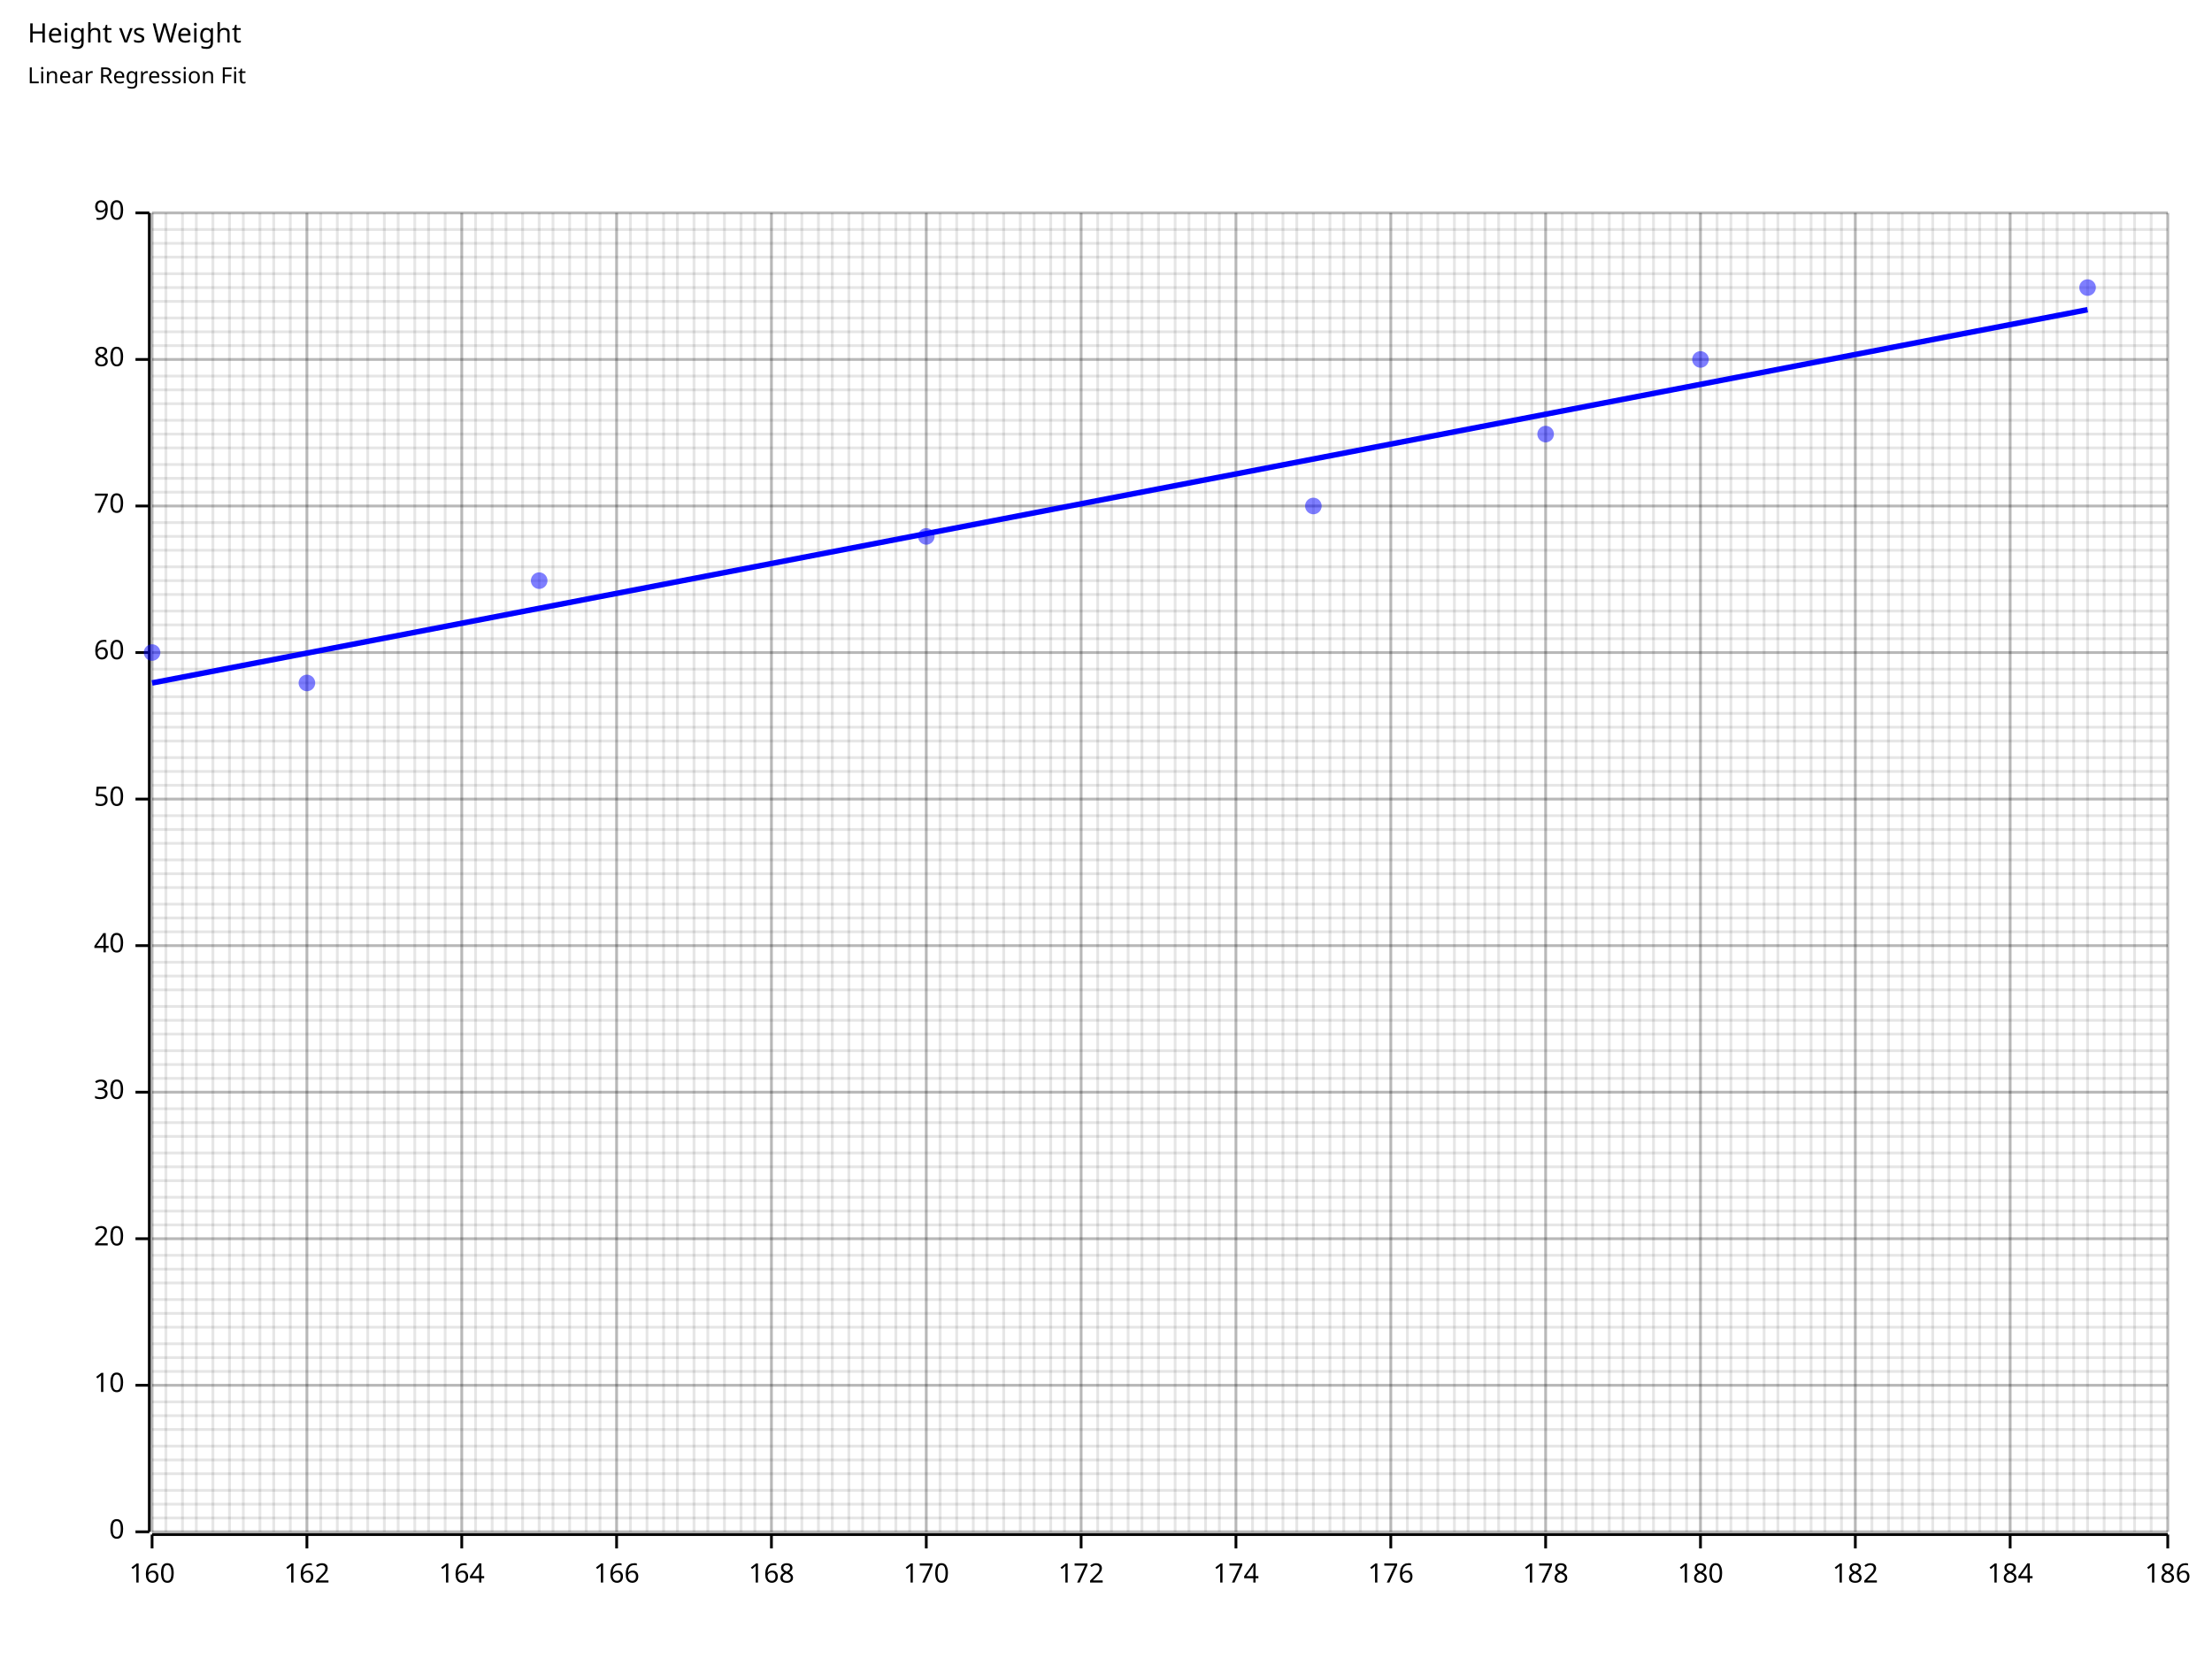
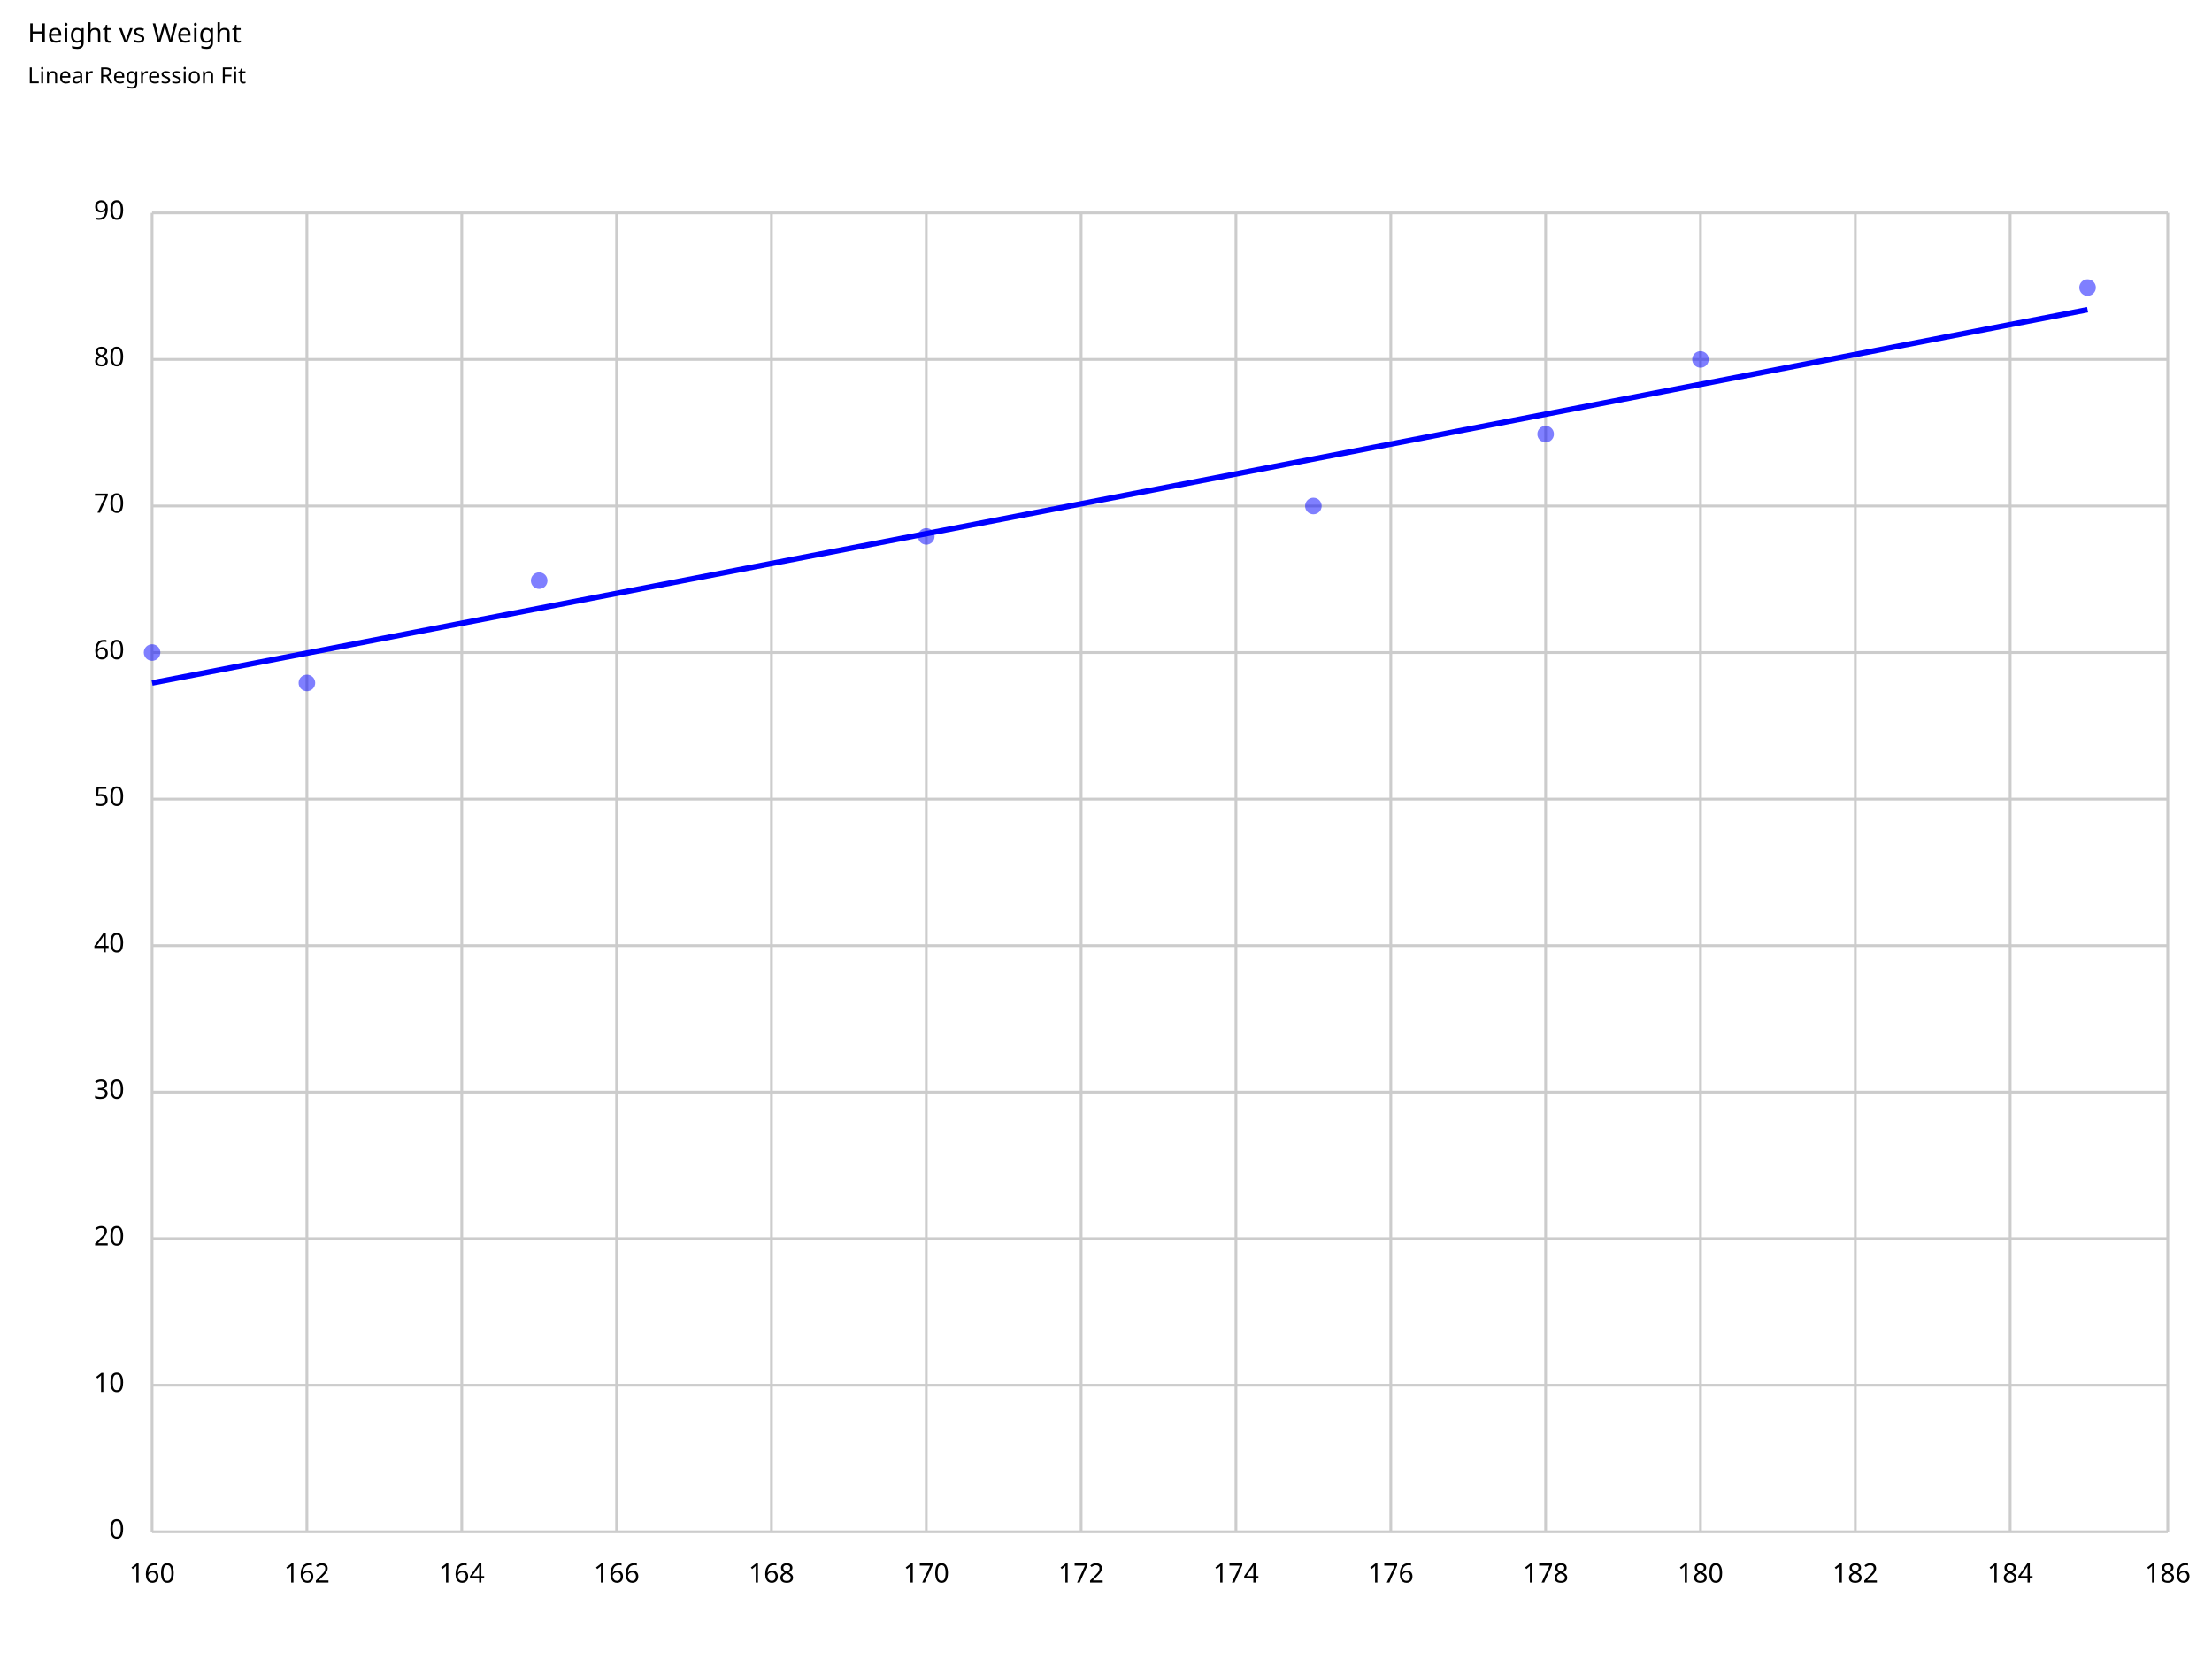
<svg xmlns="http://www.w3.org/2000/svg" width="800" height="600" viewBox="0 0 800 600">
  <rect x="0" y="0" width="800" height="600" opacity="1" fill="#FFFFFF" stroke="none" />
  <text x="10" y="8" dy="0.76em" text-anchor="start" font-family="sans-serif" font-size="9.677" opacity="1" fill="#000000">
Height vs Weight
</text>
  <text x="10" y="24" dy="0.76em" text-anchor="start" font-family="sans-serif" font-size="8.065" opacity="1" fill="#000000">
Linear Regression Fit
</text>
  <text x="400" y="60" dy="0.76em" text-anchor="middle" font-family="sans-serif" font-size="12.097" opacity="1" fill="#000000">

</text>
-   <line opacity="0.1" stroke="#000000" stroke-width="1" x1="55" y1="554" x2="55" y2="77" />
-   <line opacity="0.1" stroke="#000000" stroke-width="1" x1="60" y1="554" x2="60" y2="77" />
-   <line opacity="0.1" stroke="#000000" stroke-width="1" x1="66" y1="554" x2="66" y2="77" />
-   <line opacity="0.1" stroke="#000000" stroke-width="1" x1="71" y1="554" x2="71" y2="77" />
-   <line opacity="0.1" stroke="#000000" stroke-width="1" x1="77" y1="554" x2="77" y2="77" />
-   <line opacity="0.1" stroke="#000000" stroke-width="1" x1="83" y1="554" x2="83" y2="77" />
-   <line opacity="0.1" stroke="#000000" stroke-width="1" x1="88" y1="554" x2="88" y2="77" />
-   <line opacity="0.1" stroke="#000000" stroke-width="1" x1="94" y1="554" x2="94" y2="77" />
-   <line opacity="0.1" stroke="#000000" stroke-width="1" x1="99" y1="554" x2="99" y2="77" />
-   <line opacity="0.1" stroke="#000000" stroke-width="1" x1="105" y1="554" x2="105" y2="77" />
-   <line opacity="0.1" stroke="#000000" stroke-width="1" x1="111" y1="554" x2="111" y2="77" />
-   <line opacity="0.1" stroke="#000000" stroke-width="1" x1="116" y1="554" x2="116" y2="77" />
-   <line opacity="0.1" stroke="#000000" stroke-width="1" x1="122" y1="554" x2="122" y2="77" />
-   <line opacity="0.1" stroke="#000000" stroke-width="1" x1="127" y1="554" x2="127" y2="77" />
-   <line opacity="0.1" stroke="#000000" stroke-width="1" x1="133" y1="554" x2="133" y2="77" />
-   <line opacity="0.1" stroke="#000000" stroke-width="1" x1="139" y1="554" x2="139" y2="77" />
-   <line opacity="0.1" stroke="#000000" stroke-width="1" x1="144" y1="554" x2="144" y2="77" />
-   <line opacity="0.1" stroke="#000000" stroke-width="1" x1="150" y1="554" x2="150" y2="77" />
-   <line opacity="0.1" stroke="#000000" stroke-width="1" x1="155" y1="554" x2="155" y2="77" />
-   <line opacity="0.1" stroke="#000000" stroke-width="1" x1="161" y1="554" x2="161" y2="77" />
-   <line opacity="0.1" stroke="#000000" stroke-width="1" x1="167" y1="554" x2="167" y2="77" />
-   <line opacity="0.1" stroke="#000000" stroke-width="1" x1="172" y1="554" x2="172" y2="77" />
-   <line opacity="0.1" stroke="#000000" stroke-width="1" x1="178" y1="554" x2="178" y2="77" />
-   <line opacity="0.1" stroke="#000000" stroke-width="1" x1="183" y1="554" x2="183" y2="77" />
-   <line opacity="0.1" stroke="#000000" stroke-width="1" x1="189" y1="554" x2="189" y2="77" />
-   <line opacity="0.1" stroke="#000000" stroke-width="1" x1="195" y1="554" x2="195" y2="77" />
-   <line opacity="0.1" stroke="#000000" stroke-width="1" x1="200" y1="554" x2="200" y2="77" />
-   <line opacity="0.1" stroke="#000000" stroke-width="1" x1="206" y1="554" x2="206" y2="77" />
-   <line opacity="0.1" stroke="#000000" stroke-width="1" x1="212" y1="554" x2="212" y2="77" />
-   <line opacity="0.1" stroke="#000000" stroke-width="1" x1="217" y1="554" x2="217" y2="77" />
-   <line opacity="0.1" stroke="#000000" stroke-width="1" x1="223" y1="554" x2="223" y2="77" />
-   <line opacity="0.1" stroke="#000000" stroke-width="1" x1="228" y1="554" x2="228" y2="77" />
-   <line opacity="0.1" stroke="#000000" stroke-width="1" x1="234" y1="554" x2="234" y2="77" />
-   <line opacity="0.1" stroke="#000000" stroke-width="1" x1="240" y1="554" x2="240" y2="77" />
-   <line opacity="0.1" stroke="#000000" stroke-width="1" x1="245" y1="554" x2="245" y2="77" />
-   <line opacity="0.1" stroke="#000000" stroke-width="1" x1="251" y1="554" x2="251" y2="77" />
-   <line opacity="0.1" stroke="#000000" stroke-width="1" x1="256" y1="554" x2="256" y2="77" />
-   <line opacity="0.1" stroke="#000000" stroke-width="1" x1="262" y1="554" x2="262" y2="77" />
-   <line opacity="0.1" stroke="#000000" stroke-width="1" x1="268" y1="554" x2="268" y2="77" />
-   <line opacity="0.1" stroke="#000000" stroke-width="1" x1="273" y1="554" x2="273" y2="77" />
-   <line opacity="0.1" stroke="#000000" stroke-width="1" x1="279" y1="554" x2="279" y2="77" />
-   <line opacity="0.1" stroke="#000000" stroke-width="1" x1="284" y1="554" x2="284" y2="77" />
-   <line opacity="0.1" stroke="#000000" stroke-width="1" x1="290" y1="554" x2="290" y2="77" />
-   <line opacity="0.1" stroke="#000000" stroke-width="1" x1="296" y1="554" x2="296" y2="77" />
-   <line opacity="0.1" stroke="#000000" stroke-width="1" x1="301" y1="554" x2="301" y2="77" />
-   <line opacity="0.1" stroke="#000000" stroke-width="1" x1="307" y1="554" x2="307" y2="77" />
-   <line opacity="0.1" stroke="#000000" stroke-width="1" x1="312" y1="554" x2="312" y2="77" />
-   <line opacity="0.1" stroke="#000000" stroke-width="1" x1="318" y1="554" x2="318" y2="77" />
-   <line opacity="0.1" stroke="#000000" stroke-width="1" x1="324" y1="554" x2="324" y2="77" />
-   <line opacity="0.1" stroke="#000000" stroke-width="1" x1="329" y1="554" x2="329" y2="77" />
-   <line opacity="0.1" stroke="#000000" stroke-width="1" x1="335" y1="554" x2="335" y2="77" />
-   <line opacity="0.1" stroke="#000000" stroke-width="1" x1="340" y1="554" x2="340" y2="77" />
-   <line opacity="0.1" stroke="#000000" stroke-width="1" x1="346" y1="554" x2="346" y2="77" />
-   <line opacity="0.1" stroke="#000000" stroke-width="1" x1="352" y1="554" x2="352" y2="77" />
-   <line opacity="0.1" stroke="#000000" stroke-width="1" x1="357" y1="554" x2="357" y2="77" />
-   <line opacity="0.1" stroke="#000000" stroke-width="1" x1="363" y1="554" x2="363" y2="77" />
-   <line opacity="0.1" stroke="#000000" stroke-width="1" x1="369" y1="554" x2="369" y2="77" />
-   <line opacity="0.1" stroke="#000000" stroke-width="1" x1="374" y1="554" x2="374" y2="77" />
-   <line opacity="0.1" stroke="#000000" stroke-width="1" x1="380" y1="554" x2="380" y2="77" />
-   <line opacity="0.1" stroke="#000000" stroke-width="1" x1="385" y1="554" x2="385" y2="77" />
-   <line opacity="0.1" stroke="#000000" stroke-width="1" x1="391" y1="554" x2="391" y2="77" />
-   <line opacity="0.1" stroke="#000000" stroke-width="1" x1="397" y1="554" x2="397" y2="77" />
-   <line opacity="0.1" stroke="#000000" stroke-width="1" x1="402" y1="554" x2="402" y2="77" />
-   <line opacity="0.1" stroke="#000000" stroke-width="1" x1="408" y1="554" x2="408" y2="77" />
-   <line opacity="0.1" stroke="#000000" stroke-width="1" x1="413" y1="554" x2="413" y2="77" />
-   <line opacity="0.1" stroke="#000000" stroke-width="1" x1="419" y1="554" x2="419" y2="77" />
-   <line opacity="0.1" stroke="#000000" stroke-width="1" x1="425" y1="554" x2="425" y2="77" />
-   <line opacity="0.1" stroke="#000000" stroke-width="1" x1="430" y1="554" x2="430" y2="77" />
-   <line opacity="0.1" stroke="#000000" stroke-width="1" x1="436" y1="554" x2="436" y2="77" />
-   <line opacity="0.1" stroke="#000000" stroke-width="1" x1="441" y1="554" x2="441" y2="77" />
-   <line opacity="0.1" stroke="#000000" stroke-width="1" x1="447" y1="554" x2="447" y2="77" />
-   <line opacity="0.1" stroke="#000000" stroke-width="1" x1="453" y1="554" x2="453" y2="77" />
-   <line opacity="0.1" stroke="#000000" stroke-width="1" x1="458" y1="554" x2="458" y2="77" />
-   <line opacity="0.1" stroke="#000000" stroke-width="1" x1="464" y1="554" x2="464" y2="77" />
-   <line opacity="0.1" stroke="#000000" stroke-width="1" x1="469" y1="554" x2="469" y2="77" />
-   <line opacity="0.1" stroke="#000000" stroke-width="1" x1="475" y1="554" x2="475" y2="77" />
-   <line opacity="0.1" stroke="#000000" stroke-width="1" x1="481" y1="554" x2="481" y2="77" />
-   <line opacity="0.1" stroke="#000000" stroke-width="1" x1="486" y1="554" x2="486" y2="77" />
-   <line opacity="0.1" stroke="#000000" stroke-width="1" x1="492" y1="554" x2="492" y2="77" />
-   <line opacity="0.1" stroke="#000000" stroke-width="1" x1="498" y1="554" x2="498" y2="77" />
-   <line opacity="0.1" stroke="#000000" stroke-width="1" x1="503" y1="554" x2="503" y2="77" />
-   <line opacity="0.1" stroke="#000000" stroke-width="1" x1="509" y1="554" x2="509" y2="77" />
-   <line opacity="0.1" stroke="#000000" stroke-width="1" x1="514" y1="554" x2="514" y2="77" />
-   <line opacity="0.1" stroke="#000000" stroke-width="1" x1="520" y1="554" x2="520" y2="77" />
-   <line opacity="0.1" stroke="#000000" stroke-width="1" x1="526" y1="554" x2="526" y2="77" />
-   <line opacity="0.1" stroke="#000000" stroke-width="1" x1="531" y1="554" x2="531" y2="77" />
-   <line opacity="0.1" stroke="#000000" stroke-width="1" x1="537" y1="554" x2="537" y2="77" />
-   <line opacity="0.1" stroke="#000000" stroke-width="1" x1="542" y1="554" x2="542" y2="77" />
-   <line opacity="0.1" stroke="#000000" stroke-width="1" x1="548" y1="554" x2="548" y2="77" />
-   <line opacity="0.1" stroke="#000000" stroke-width="1" x1="554" y1="554" x2="554" y2="77" />
-   <line opacity="0.1" stroke="#000000" stroke-width="1" x1="559" y1="554" x2="559" y2="77" />
-   <line opacity="0.1" stroke="#000000" stroke-width="1" x1="565" y1="554" x2="565" y2="77" />
-   <line opacity="0.1" stroke="#000000" stroke-width="1" x1="570" y1="554" x2="570" y2="77" />
-   <line opacity="0.1" stroke="#000000" stroke-width="1" x1="576" y1="554" x2="576" y2="77" />
-   <line opacity="0.1" stroke="#000000" stroke-width="1" x1="582" y1="554" x2="582" y2="77" />
-   <line opacity="0.1" stroke="#000000" stroke-width="1" x1="587" y1="554" x2="587" y2="77" />
-   <line opacity="0.1" stroke="#000000" stroke-width="1" x1="593" y1="554" x2="593" y2="77" />
-   <line opacity="0.1" stroke="#000000" stroke-width="1" x1="598" y1="554" x2="598" y2="77" />
-   <line opacity="0.1" stroke="#000000" stroke-width="1" x1="604" y1="554" x2="604" y2="77" />
-   <line opacity="0.1" stroke="#000000" stroke-width="1" x1="610" y1="554" x2="610" y2="77" />
-   <line opacity="0.1" stroke="#000000" stroke-width="1" x1="615" y1="554" x2="615" y2="77" />
-   <line opacity="0.1" stroke="#000000" stroke-width="1" x1="621" y1="554" x2="621" y2="77" />
-   <line opacity="0.1" stroke="#000000" stroke-width="1" x1="626" y1="554" x2="626" y2="77" />
-   <line opacity="0.1" stroke="#000000" stroke-width="1" x1="632" y1="554" x2="632" y2="77" />
-   <line opacity="0.1" stroke="#000000" stroke-width="1" x1="638" y1="554" x2="638" y2="77" />
-   <line opacity="0.1" stroke="#000000" stroke-width="1" x1="643" y1="554" x2="643" y2="77" />
-   <line opacity="0.1" stroke="#000000" stroke-width="1" x1="649" y1="554" x2="649" y2="77" />
-   <line opacity="0.1" stroke="#000000" stroke-width="1" x1="655" y1="554" x2="655" y2="77" />
-   <line opacity="0.1" stroke="#000000" stroke-width="1" x1="660" y1="554" x2="660" y2="77" />
-   <line opacity="0.1" stroke="#000000" stroke-width="1" x1="666" y1="554" x2="666" y2="77" />
-   <line opacity="0.1" stroke="#000000" stroke-width="1" x1="671" y1="554" x2="671" y2="77" />
-   <line opacity="0.1" stroke="#000000" stroke-width="1" x1="677" y1="554" x2="677" y2="77" />
-   <line opacity="0.1" stroke="#000000" stroke-width="1" x1="683" y1="554" x2="683" y2="77" />
-   <line opacity="0.1" stroke="#000000" stroke-width="1" x1="688" y1="554" x2="688" y2="77" />
-   <line opacity="0.1" stroke="#000000" stroke-width="1" x1="694" y1="554" x2="694" y2="77" />
-   <line opacity="0.1" stroke="#000000" stroke-width="1" x1="699" y1="554" x2="699" y2="77" />
-   <line opacity="0.1" stroke="#000000" stroke-width="1" x1="705" y1="554" x2="705" y2="77" />
-   <line opacity="0.1" stroke="#000000" stroke-width="1" x1="711" y1="554" x2="711" y2="77" />
-   <line opacity="0.1" stroke="#000000" stroke-width="1" x1="716" y1="554" x2="716" y2="77" />
-   <line opacity="0.1" stroke="#000000" stroke-width="1" x1="722" y1="554" x2="722" y2="77" />
-   <line opacity="0.1" stroke="#000000" stroke-width="1" x1="727" y1="554" x2="727" y2="77" />
-   <line opacity="0.1" stroke="#000000" stroke-width="1" x1="733" y1="554" x2="733" y2="77" />
-   <line opacity="0.1" stroke="#000000" stroke-width="1" x1="739" y1="554" x2="739" y2="77" />
-   <line opacity="0.1" stroke="#000000" stroke-width="1" x1="744" y1="554" x2="744" y2="77" />
-   <line opacity="0.1" stroke="#000000" stroke-width="1" x1="750" y1="554" x2="750" y2="77" />
-   <line opacity="0.1" stroke="#000000" stroke-width="1" x1="755" y1="554" x2="755" y2="77" />
-   <line opacity="0.1" stroke="#000000" stroke-width="1" x1="761" y1="554" x2="761" y2="77" />
-   <line opacity="0.1" stroke="#000000" stroke-width="1" x1="767" y1="554" x2="767" y2="77" />
-   <line opacity="0.1" stroke="#000000" stroke-width="1" x1="772" y1="554" x2="772" y2="77" />
-   <line opacity="0.1" stroke="#000000" stroke-width="1" x1="778" y1="554" x2="778" y2="77" />
-   <line opacity="0.1" stroke="#000000" stroke-width="1" x1="784" y1="554" x2="784" y2="77" />
-   <line opacity="0.1" stroke="#000000" stroke-width="1" x1="55" y1="554" x2="784" y2="554" />
-   <line opacity="0.1" stroke="#000000" stroke-width="1" x1="55" y1="549" x2="784" y2="549" />
-   <line opacity="0.1" stroke="#000000" stroke-width="1" x1="55" y1="544" x2="784" y2="544" />
-   <line opacity="0.1" stroke="#000000" stroke-width="1" x1="55" y1="539" x2="784" y2="539" />
-   <line opacity="0.1" stroke="#000000" stroke-width="1" x1="55" y1="533" x2="784" y2="533" />
-   <line opacity="0.1" stroke="#000000" stroke-width="1" x1="55" y1="528" x2="784" y2="528" />
-   <line opacity="0.1" stroke="#000000" stroke-width="1" x1="55" y1="523" x2="784" y2="523" />
-   <line opacity="0.1" stroke="#000000" stroke-width="1" x1="55" y1="517" x2="784" y2="517" />
-   <line opacity="0.1" stroke="#000000" stroke-width="1" x1="55" y1="512" x2="784" y2="512" />
-   <line opacity="0.1" stroke="#000000" stroke-width="1" x1="55" y1="507" x2="784" y2="507" />
-   <line opacity="0.1" stroke="#000000" stroke-width="1" x1="55" y1="501" x2="784" y2="501" />
-   <line opacity="0.1" stroke="#000000" stroke-width="1" x1="55" y1="496" x2="784" y2="496" />
-   <line opacity="0.1" stroke="#000000" stroke-width="1" x1="55" y1="491" x2="784" y2="491" />
-   <line opacity="0.1" stroke="#000000" stroke-width="1" x1="55" y1="486" x2="784" y2="486" />
-   <line opacity="0.1" stroke="#000000" stroke-width="1" x1="55" y1="480" x2="784" y2="480" />
-   <line opacity="0.1" stroke="#000000" stroke-width="1" x1="55" y1="475" x2="784" y2="475" />
-   <line opacity="0.1" stroke="#000000" stroke-width="1" x1="55" y1="470" x2="784" y2="470" />
-   <line opacity="0.1" stroke="#000000" stroke-width="1" x1="55" y1="464" x2="784" y2="464" />
-   <line opacity="0.1" stroke="#000000" stroke-width="1" x1="55" y1="459" x2="784" y2="459" />
-   <line opacity="0.1" stroke="#000000" stroke-width="1" x1="55" y1="454" x2="784" y2="454" />
-   <line opacity="0.1" stroke="#000000" stroke-width="1" x1="55" y1="448" x2="784" y2="448" />
-   <line opacity="0.1" stroke="#000000" stroke-width="1" x1="55" y1="443" x2="784" y2="443" />
-   <line opacity="0.1" stroke="#000000" stroke-width="1" x1="55" y1="438" x2="784" y2="438" />
-   <line opacity="0.1" stroke="#000000" stroke-width="1" x1="55" y1="433" x2="784" y2="433" />
-   <line opacity="0.1" stroke="#000000" stroke-width="1" x1="55" y1="427" x2="784" y2="427" />
-   <line opacity="0.1" stroke="#000000" stroke-width="1" x1="55" y1="422" x2="784" y2="422" />
-   <line opacity="0.1" stroke="#000000" stroke-width="1" x1="55" y1="417" x2="784" y2="417" />
-   <line opacity="0.1" stroke="#000000" stroke-width="1" x1="55" y1="411" x2="784" y2="411" />
-   <line opacity="0.1" stroke="#000000" stroke-width="1" x1="55" y1="406" x2="784" y2="406" />
-   <line opacity="0.1" stroke="#000000" stroke-width="1" x1="55" y1="401" x2="784" y2="401" />
-   <line opacity="0.1" stroke="#000000" stroke-width="1" x1="55" y1="395" x2="784" y2="395" />
-   <line opacity="0.1" stroke="#000000" stroke-width="1" x1="55" y1="390" x2="784" y2="390" />
-   <line opacity="0.1" stroke="#000000" stroke-width="1" x1="55" y1="385" x2="784" y2="385" />
-   <line opacity="0.1" stroke="#000000" stroke-width="1" x1="55" y1="380" x2="784" y2="380" />
-   <line opacity="0.1" stroke="#000000" stroke-width="1" x1="55" y1="374" x2="784" y2="374" />
-   <line opacity="0.1" stroke="#000000" stroke-width="1" x1="55" y1="369" x2="784" y2="369" />
-   <line opacity="0.1" stroke="#000000" stroke-width="1" x1="55" y1="364" x2="784" y2="364" />
-   <line opacity="0.1" stroke="#000000" stroke-width="1" x1="55" y1="358" x2="784" y2="358" />
-   <line opacity="0.1" stroke="#000000" stroke-width="1" x1="55" y1="353" x2="784" y2="353" />
-   <line opacity="0.1" stroke="#000000" stroke-width="1" x1="55" y1="348" x2="784" y2="348" />
-   <line opacity="0.1" stroke="#000000" stroke-width="1" x1="55" y1="342" x2="784" y2="342" />
-   <line opacity="0.1" stroke="#000000" stroke-width="1" x1="55" y1="337" x2="784" y2="337" />
-   <line opacity="0.1" stroke="#000000" stroke-width="1" x1="55" y1="332" x2="784" y2="332" />
-   <line opacity="0.1" stroke="#000000" stroke-width="1" x1="55" y1="327" x2="784" y2="327" />
-   <line opacity="0.1" stroke="#000000" stroke-width="1" x1="55" y1="321" x2="784" y2="321" />
-   <line opacity="0.1" stroke="#000000" stroke-width="1" x1="55" y1="316" x2="784" y2="316" />
-   <line opacity="0.1" stroke="#000000" stroke-width="1" x1="55" y1="311" x2="784" y2="311" />
-   <line opacity="0.1" stroke="#000000" stroke-width="1" x1="55" y1="305" x2="784" y2="305" />
-   <line opacity="0.1" stroke="#000000" stroke-width="1" x1="55" y1="300" x2="784" y2="300" />
-   <line opacity="0.1" stroke="#000000" stroke-width="1" x1="55" y1="295" x2="784" y2="295" />
-   <line opacity="0.1" stroke="#000000" stroke-width="1" x1="55" y1="289" x2="784" y2="289" />
-   <line opacity="0.1" stroke="#000000" stroke-width="1" x1="55" y1="284" x2="784" y2="284" />
-   <line opacity="0.1" stroke="#000000" stroke-width="1" x1="55" y1="279" x2="784" y2="279" />
-   <line opacity="0.1" stroke="#000000" stroke-width="1" x1="55" y1="274" x2="784" y2="274" />
-   <line opacity="0.1" stroke="#000000" stroke-width="1" x1="55" y1="268" x2="784" y2="268" />
-   <line opacity="0.1" stroke="#000000" stroke-width="1" x1="55" y1="263" x2="784" y2="263" />
-   <line opacity="0.1" stroke="#000000" stroke-width="1" x1="55" y1="258" x2="784" y2="258" />
-   <line opacity="0.1" stroke="#000000" stroke-width="1" x1="55" y1="252" x2="784" y2="252" />
-   <line opacity="0.1" stroke="#000000" stroke-width="1" x1="55" y1="247" x2="784" y2="247" />
-   <line opacity="0.1" stroke="#000000" stroke-width="1" x1="55" y1="242" x2="784" y2="242" />
-   <line opacity="0.1" stroke="#000000" stroke-width="1" x1="55" y1="236" x2="784" y2="236" />
-   <line opacity="0.1" stroke="#000000" stroke-width="1" x1="55" y1="231" x2="784" y2="231" />
-   <line opacity="0.1" stroke="#000000" stroke-width="1" x1="55" y1="226" x2="784" y2="226" />
-   <line opacity="0.1" stroke="#000000" stroke-width="1" x1="55" y1="221" x2="784" y2="221" />
-   <line opacity="0.1" stroke="#000000" stroke-width="1" x1="55" y1="215" x2="784" y2="215" />
-   <line opacity="0.1" stroke="#000000" stroke-width="1" x1="55" y1="210" x2="784" y2="210" />
-   <line opacity="0.1" stroke="#000000" stroke-width="1" x1="55" y1="205" x2="784" y2="205" />
-   <line opacity="0.1" stroke="#000000" stroke-width="1" x1="55" y1="199" x2="784" y2="199" />
-   <line opacity="0.1" stroke="#000000" stroke-width="1" x1="55" y1="194" x2="784" y2="194" />
-   <line opacity="0.1" stroke="#000000" stroke-width="1" x1="55" y1="189" x2="784" y2="189" />
-   <line opacity="0.1" stroke="#000000" stroke-width="1" x1="55" y1="183" x2="784" y2="183" />
-   <line opacity="0.1" stroke="#000000" stroke-width="1" x1="55" y1="178" x2="784" y2="178" />
-   <line opacity="0.1" stroke="#000000" stroke-width="1" x1="55" y1="173" x2="784" y2="173" />
-   <line opacity="0.1" stroke="#000000" stroke-width="1" x1="55" y1="168" x2="784" y2="168" />
-   <line opacity="0.1" stroke="#000000" stroke-width="1" x1="55" y1="162" x2="784" y2="162" />
-   <line opacity="0.1" stroke="#000000" stroke-width="1" x1="55" y1="157" x2="784" y2="157" />
-   <line opacity="0.1" stroke="#000000" stroke-width="1" x1="55" y1="152" x2="784" y2="152" />
-   <line opacity="0.1" stroke="#000000" stroke-width="1" x1="55" y1="146" x2="784" y2="146" />
-   <line opacity="0.1" stroke="#000000" stroke-width="1" x1="55" y1="141" x2="784" y2="141" />
-   <line opacity="0.1" stroke="#000000" stroke-width="1" x1="55" y1="136" x2="784" y2="136" />
-   <line opacity="0.1" stroke="#000000" stroke-width="1" x1="55" y1="130" x2="784" y2="130" />
-   <line opacity="0.1" stroke="#000000" stroke-width="1" x1="55" y1="125" x2="784" y2="125" />
-   <line opacity="0.1" stroke="#000000" stroke-width="1" x1="55" y1="120" x2="784" y2="120" />
-   <line opacity="0.1" stroke="#000000" stroke-width="1" x1="55" y1="115" x2="784" y2="115" />
-   <line opacity="0.1" stroke="#000000" stroke-width="1" x1="55" y1="109" x2="784" y2="109" />
-   <line opacity="0.1" stroke="#000000" stroke-width="1" x1="55" y1="104" x2="784" y2="104" />
-   <line opacity="0.1" stroke="#000000" stroke-width="1" x1="55" y1="99" x2="784" y2="99" />
-   <line opacity="0.1" stroke="#000000" stroke-width="1" x1="55" y1="93" x2="784" y2="93" />
-   <line opacity="0.1" stroke="#000000" stroke-width="1" x1="55" y1="88" x2="784" y2="88" />
-   <line opacity="0.1" stroke="#000000" stroke-width="1" x1="55" y1="83" x2="784" y2="83" />
-   <line opacity="0.1" stroke="#000000" stroke-width="1" x1="55" y1="77" x2="784" y2="77" />
-   <line opacity="0.2" stroke="#000000" stroke-width="1" x1="55" y1="554" x2="55" y2="77" />
-   <line opacity="0.2" stroke="#000000" stroke-width="1" x1="111" y1="554" x2="111" y2="77" />
-   <line opacity="0.2" stroke="#000000" stroke-width="1" x1="167" y1="554" x2="167" y2="77" />
-   <line opacity="0.2" stroke="#000000" stroke-width="1" x1="223" y1="554" x2="223" y2="77" />
-   <line opacity="0.2" stroke="#000000" stroke-width="1" x1="279" y1="554" x2="279" y2="77" />
-   <line opacity="0.2" stroke="#000000" stroke-width="1" x1="335" y1="554" x2="335" y2="77" />
-   <line opacity="0.2" stroke="#000000" stroke-width="1" x1="391" y1="554" x2="391" y2="77" />
-   <line opacity="0.2" stroke="#000000" stroke-width="1" x1="447" y1="554" x2="447" y2="77" />
-   <line opacity="0.2" stroke="#000000" stroke-width="1" x1="503" y1="554" x2="503" y2="77" />
-   <line opacity="0.2" stroke="#000000" stroke-width="1" x1="559" y1="554" x2="559" y2="77" />
-   <line opacity="0.2" stroke="#000000" stroke-width="1" x1="615" y1="554" x2="615" y2="77" />
-   <line opacity="0.2" stroke="#000000" stroke-width="1" x1="671" y1="554" x2="671" y2="77" />
-   <line opacity="0.2" stroke="#000000" stroke-width="1" x1="727" y1="554" x2="727" y2="77" />
-   <line opacity="0.2" stroke="#000000" stroke-width="1" x1="784" y1="554" x2="784" y2="77" />
-   <line opacity="0.2" stroke="#000000" stroke-width="1" x1="55" y1="554" x2="784" y2="554" />
-   <line opacity="0.2" stroke="#000000" stroke-width="1" x1="55" y1="501" x2="784" y2="501" />
-   <line opacity="0.2" stroke="#000000" stroke-width="1" x1="55" y1="448" x2="784" y2="448" />
-   <line opacity="0.2" stroke="#000000" stroke-width="1" x1="55" y1="395" x2="784" y2="395" />
-   <line opacity="0.2" stroke="#000000" stroke-width="1" x1="55" y1="342" x2="784" y2="342" />
-   <line opacity="0.2" stroke="#000000" stroke-width="1" x1="55" y1="289" x2="784" y2="289" />
-   <line opacity="0.2" stroke="#000000" stroke-width="1" x1="55" y1="236" x2="784" y2="236" />
-   <line opacity="0.2" stroke="#000000" stroke-width="1" x1="55" y1="183" x2="784" y2="183" />
-   <line opacity="0.2" stroke="#000000" stroke-width="1" x1="55" y1="130" x2="784" y2="130" />
-   <line opacity="0.2" stroke="#000000" stroke-width="1" x1="55" y1="77" x2="784" y2="77" />
-   <polyline fill="none" opacity="1" stroke="#000000" stroke-width="1" points="54,77 54,554 " />
+   <line opacity="1" stroke="#CCCCCC" stroke-width="1" x1="55" y1="554" x2="55" y2="77" />
+   <line opacity="1" stroke="#CCCCCC" stroke-width="1" x1="111" y1="554" x2="111" y2="77" />
+   <line opacity="1" stroke="#CCCCCC" stroke-width="1" x1="167" y1="554" x2="167" y2="77" />
+   <line opacity="1" stroke="#CCCCCC" stroke-width="1" x1="223" y1="554" x2="223" y2="77" />
+   <line opacity="1" stroke="#CCCCCC" stroke-width="1" x1="279" y1="554" x2="279" y2="77" />
+   <line opacity="1" stroke="#CCCCCC" stroke-width="1" x1="335" y1="554" x2="335" y2="77" />
+   <line opacity="1" stroke="#CCCCCC" stroke-width="1" x1="391" y1="554" x2="391" y2="77" />
+   <line opacity="1" stroke="#CCCCCC" stroke-width="1" x1="447" y1="554" x2="447" y2="77" />
+   <line opacity="1" stroke="#CCCCCC" stroke-width="1" x1="503" y1="554" x2="503" y2="77" />
+   <line opacity="1" stroke="#CCCCCC" stroke-width="1" x1="559" y1="554" x2="559" y2="77" />
+   <line opacity="1" stroke="#CCCCCC" stroke-width="1" x1="615" y1="554" x2="615" y2="77" />
+   <line opacity="1" stroke="#CCCCCC" stroke-width="1" x1="671" y1="554" x2="671" y2="77" />
+   <line opacity="1" stroke="#CCCCCC" stroke-width="1" x1="727" y1="554" x2="727" y2="77" />
+   <line opacity="1" stroke="#CCCCCC" stroke-width="1" x1="784" y1="554" x2="784" y2="77" />
+   <line opacity="1" stroke="#CCCCCC" stroke-width="1" x1="55" y1="554" x2="784" y2="554" />
+   <line opacity="1" stroke="#CCCCCC" stroke-width="1" x1="55" y1="501" x2="784" y2="501" />
+   <line opacity="1" stroke="#CCCCCC" stroke-width="1" x1="55" y1="448" x2="784" y2="448" />
+   <line opacity="1" stroke="#CCCCCC" stroke-width="1" x1="55" y1="395" x2="784" y2="395" />
+   <line opacity="1" stroke="#CCCCCC" stroke-width="1" x1="55" y1="342" x2="784" y2="342" />
+   <line opacity="1" stroke="#CCCCCC" stroke-width="1" x1="55" y1="289" x2="784" y2="289" />
+   <line opacity="1" stroke="#CCCCCC" stroke-width="1" x1="55" y1="236" x2="784" y2="236" />
+   <line opacity="1" stroke="#CCCCCC" stroke-width="1" x1="55" y1="183" x2="784" y2="183" />
+   <line opacity="1" stroke="#CCCCCC" stroke-width="1" x1="55" y1="130" x2="784" y2="130" />
+   <line opacity="1" stroke="#CCCCCC" stroke-width="1" x1="55" y1="77" x2="784" y2="77" />
+   <polyline fill="none" opacity="1" stroke="#FFFFFF" stroke-width="0" points="54,77 54,554 " />
  <text x="45" y="554" dy="0.5ex" text-anchor="end" font-family="sans-serif" font-size="9.677" opacity="1" fill="#000000">
0
</text>
-   <polyline fill="none" opacity="1" stroke="#000000" stroke-width="1" points="49,554 54,554 " />
+   <polyline fill="none" opacity="1" stroke="#FFFFFF" stroke-width="0" points="49,554 54,554 " />
  <text x="45" y="501" dy="0.5ex" text-anchor="end" font-family="sans-serif" font-size="9.677" opacity="1" fill="#000000">
10
</text>
-   <polyline fill="none" opacity="1" stroke="#000000" stroke-width="1" points="49,501 54,501 " />
+   <polyline fill="none" opacity="1" stroke="#FFFFFF" stroke-width="0" points="49,501 54,501 " />
  <text x="45" y="448" dy="0.5ex" text-anchor="end" font-family="sans-serif" font-size="9.677" opacity="1" fill="#000000">
20
</text>
-   <polyline fill="none" opacity="1" stroke="#000000" stroke-width="1" points="49,448 54,448 " />
+   <polyline fill="none" opacity="1" stroke="#FFFFFF" stroke-width="0" points="49,448 54,448 " />
  <text x="45" y="395" dy="0.5ex" text-anchor="end" font-family="sans-serif" font-size="9.677" opacity="1" fill="#000000">
30
</text>
-   <polyline fill="none" opacity="1" stroke="#000000" stroke-width="1" points="49,395 54,395 " />
+   <polyline fill="none" opacity="1" stroke="#FFFFFF" stroke-width="0" points="49,395 54,395 " />
  <text x="45" y="342" dy="0.5ex" text-anchor="end" font-family="sans-serif" font-size="9.677" opacity="1" fill="#000000">
40
</text>
-   <polyline fill="none" opacity="1" stroke="#000000" stroke-width="1" points="49,342 54,342 " />
+   <polyline fill="none" opacity="1" stroke="#FFFFFF" stroke-width="0" points="49,342 54,342 " />
  <text x="45" y="289" dy="0.5ex" text-anchor="end" font-family="sans-serif" font-size="9.677" opacity="1" fill="#000000">
50
</text>
-   <polyline fill="none" opacity="1" stroke="#000000" stroke-width="1" points="49,289 54,289 " />
+   <polyline fill="none" opacity="1" stroke="#FFFFFF" stroke-width="0" points="49,289 54,289 " />
  <text x="45" y="236" dy="0.5ex" text-anchor="end" font-family="sans-serif" font-size="9.677" opacity="1" fill="#000000">
60
</text>
-   <polyline fill="none" opacity="1" stroke="#000000" stroke-width="1" points="49,236 54,236 " />
+   <polyline fill="none" opacity="1" stroke="#FFFFFF" stroke-width="0" points="49,236 54,236 " />
  <text x="45" y="183" dy="0.5ex" text-anchor="end" font-family="sans-serif" font-size="9.677" opacity="1" fill="#000000">
70
</text>
-   <polyline fill="none" opacity="1" stroke="#000000" stroke-width="1" points="49,183 54,183 " />
+   <polyline fill="none" opacity="1" stroke="#FFFFFF" stroke-width="0" points="49,183 54,183 " />
  <text x="45" y="130" dy="0.5ex" text-anchor="end" font-family="sans-serif" font-size="9.677" opacity="1" fill="#000000">
80
</text>
-   <polyline fill="none" opacity="1" stroke="#000000" stroke-width="1" points="49,130 54,130 " />
+   <polyline fill="none" opacity="1" stroke="#FFFFFF" stroke-width="0" points="49,130 54,130 " />
  <text x="45" y="77" dy="0.5ex" text-anchor="end" font-family="sans-serif" font-size="9.677" opacity="1" fill="#000000">
90
</text>
-   <polyline fill="none" opacity="1" stroke="#000000" stroke-width="1" points="49,77 54,77 " />
-   <polyline fill="none" opacity="1" stroke="#000000" stroke-width="1" points="55,555 784,555 " />
+   <polyline fill="none" opacity="1" stroke="#FFFFFF" stroke-width="0" points="49,77 54,77 " />
+   <polyline fill="none" opacity="1" stroke="#FFFFFF" stroke-width="0" points="55,555 784,555 " />
  <text x="55" y="565" dy="0.76em" text-anchor="middle" font-family="sans-serif" font-size="9.677" opacity="1" fill="#000000">
160
</text>
-   <polyline fill="none" opacity="1" stroke="#000000" stroke-width="1" points="55,555 55,560 " />
+   <polyline fill="none" opacity="1" stroke="#FFFFFF" stroke-width="0" points="55,555 55,560 " />
  <text x="111" y="565" dy="0.76em" text-anchor="middle" font-family="sans-serif" font-size="9.677" opacity="1" fill="#000000">
162
</text>
-   <polyline fill="none" opacity="1" stroke="#000000" stroke-width="1" points="111,555 111,560 " />
+   <polyline fill="none" opacity="1" stroke="#FFFFFF" stroke-width="0" points="111,555 111,560 " />
  <text x="167" y="565" dy="0.76em" text-anchor="middle" font-family="sans-serif" font-size="9.677" opacity="1" fill="#000000">
164
</text>
-   <polyline fill="none" opacity="1" stroke="#000000" stroke-width="1" points="167,555 167,560 " />
+   <polyline fill="none" opacity="1" stroke="#FFFFFF" stroke-width="0" points="167,555 167,560 " />
  <text x="223" y="565" dy="0.76em" text-anchor="middle" font-family="sans-serif" font-size="9.677" opacity="1" fill="#000000">
166
</text>
-   <polyline fill="none" opacity="1" stroke="#000000" stroke-width="1" points="223,555 223,560 " />
+   <polyline fill="none" opacity="1" stroke="#FFFFFF" stroke-width="0" points="223,555 223,560 " />
  <text x="279" y="565" dy="0.76em" text-anchor="middle" font-family="sans-serif" font-size="9.677" opacity="1" fill="#000000">
168
</text>
-   <polyline fill="none" opacity="1" stroke="#000000" stroke-width="1" points="279,555 279,560 " />
+   <polyline fill="none" opacity="1" stroke="#FFFFFF" stroke-width="0" points="279,555 279,560 " />
  <text x="335" y="565" dy="0.76em" text-anchor="middle" font-family="sans-serif" font-size="9.677" opacity="1" fill="#000000">
170
</text>
-   <polyline fill="none" opacity="1" stroke="#000000" stroke-width="1" points="335,555 335,560 " />
+   <polyline fill="none" opacity="1" stroke="#FFFFFF" stroke-width="0" points="335,555 335,560 " />
  <text x="391" y="565" dy="0.76em" text-anchor="middle" font-family="sans-serif" font-size="9.677" opacity="1" fill="#000000">
172
</text>
-   <polyline fill="none" opacity="1" stroke="#000000" stroke-width="1" points="391,555 391,560 " />
+   <polyline fill="none" opacity="1" stroke="#FFFFFF" stroke-width="0" points="391,555 391,560 " />
  <text x="447" y="565" dy="0.76em" text-anchor="middle" font-family="sans-serif" font-size="9.677" opacity="1" fill="#000000">
174
</text>
-   <polyline fill="none" opacity="1" stroke="#000000" stroke-width="1" points="447,555 447,560 " />
+   <polyline fill="none" opacity="1" stroke="#FFFFFF" stroke-width="0" points="447,555 447,560 " />
  <text x="503" y="565" dy="0.76em" text-anchor="middle" font-family="sans-serif" font-size="9.677" opacity="1" fill="#000000">
176
</text>
-   <polyline fill="none" opacity="1" stroke="#000000" stroke-width="1" points="503,555 503,560 " />
+   <polyline fill="none" opacity="1" stroke="#FFFFFF" stroke-width="0" points="503,555 503,560 " />
  <text x="559" y="565" dy="0.76em" text-anchor="middle" font-family="sans-serif" font-size="9.677" opacity="1" fill="#000000">
178
</text>
-   <polyline fill="none" opacity="1" stroke="#000000" stroke-width="1" points="559,555 559,560 " />
+   <polyline fill="none" opacity="1" stroke="#FFFFFF" stroke-width="0" points="559,555 559,560 " />
  <text x="615" y="565" dy="0.76em" text-anchor="middle" font-family="sans-serif" font-size="9.677" opacity="1" fill="#000000">
180
</text>
-   <polyline fill="none" opacity="1" stroke="#000000" stroke-width="1" points="615,555 615,560 " />
+   <polyline fill="none" opacity="1" stroke="#FFFFFF" stroke-width="0" points="615,555 615,560 " />
  <text x="671" y="565" dy="0.76em" text-anchor="middle" font-family="sans-serif" font-size="9.677" opacity="1" fill="#000000">
182
</text>
-   <polyline fill="none" opacity="1" stroke="#000000" stroke-width="1" points="671,555 671,560 " />
+   <polyline fill="none" opacity="1" stroke="#FFFFFF" stroke-width="0" points="671,555 671,560 " />
  <text x="727" y="565" dy="0.76em" text-anchor="middle" font-family="sans-serif" font-size="9.677" opacity="1" fill="#000000">
184
</text>
-   <polyline fill="none" opacity="1" stroke="#000000" stroke-width="1" points="727,555 727,560 " />
+   <polyline fill="none" opacity="1" stroke="#FFFFFF" stroke-width="0" points="727,555 727,560 " />
  <text x="784" y="565" dy="0.76em" text-anchor="middle" font-family="sans-serif" font-size="9.677" opacity="1" fill="#000000">
186
</text>
-   <polyline fill="none" opacity="1" stroke="#000000" stroke-width="1" points="784,555 784,560 " />
+   <polyline fill="none" opacity="1" stroke="#FFFFFF" stroke-width="0" points="784,555 784,560 " />
  <circle cx="55" cy="236" r="3" opacity="0.5" fill="#0000FF" stroke="none" stroke-width="1" />
  <circle cx="195" cy="210" r="3" opacity="0.5" fill="#0000FF" stroke="none" stroke-width="1" />
  <circle cx="335" cy="194" r="3" opacity="0.5" fill="#0000FF" stroke="none" stroke-width="1" />
  <circle cx="475" cy="183" r="3" opacity="0.5" fill="#0000FF" stroke="none" stroke-width="1" />
  <circle cx="615" cy="130" r="3" opacity="0.5" fill="#0000FF" stroke="none" stroke-width="1" />
  <circle cx="755" cy="104" r="3" opacity="0.5" fill="#0000FF" stroke="none" stroke-width="1" />
  <circle cx="111" cy="247" r="3" opacity="0.5" fill="#0000FF" stroke="none" stroke-width="1" />
  <circle cx="559" cy="157" r="3" opacity="0.5" fill="#0000FF" stroke="none" stroke-width="1" />
  <polyline fill="none" opacity="1" stroke="#0000FF" stroke-width="2" points="55,247 755,112 " />
</svg>
